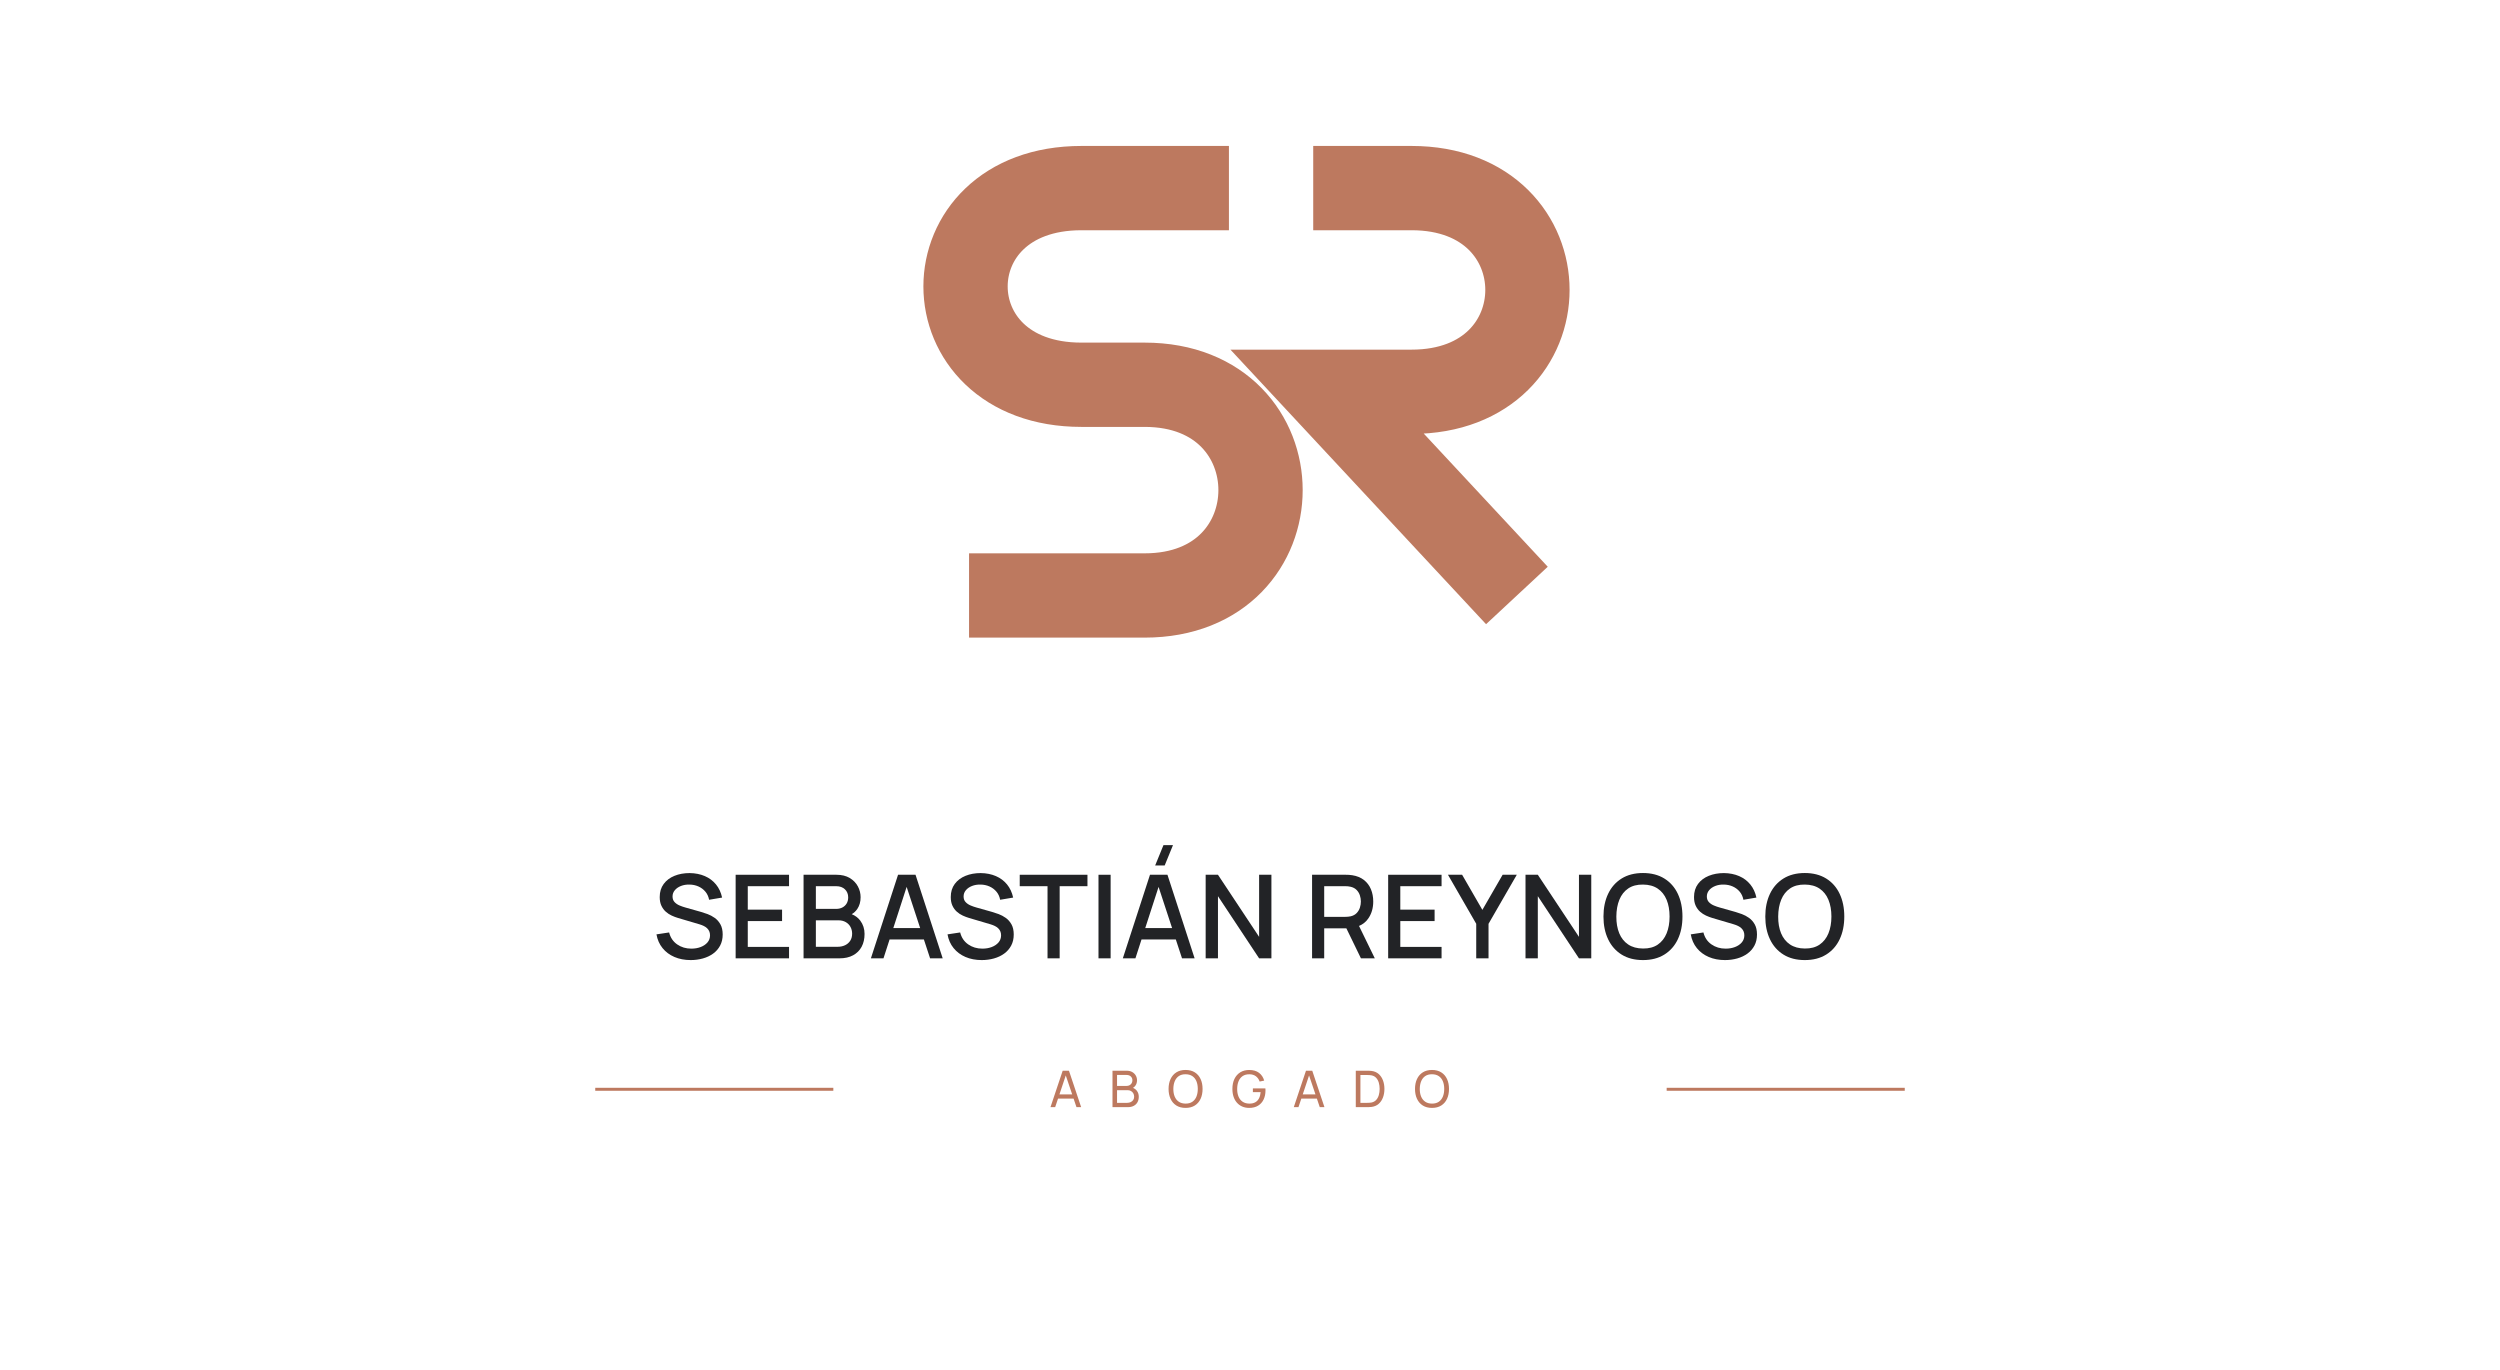
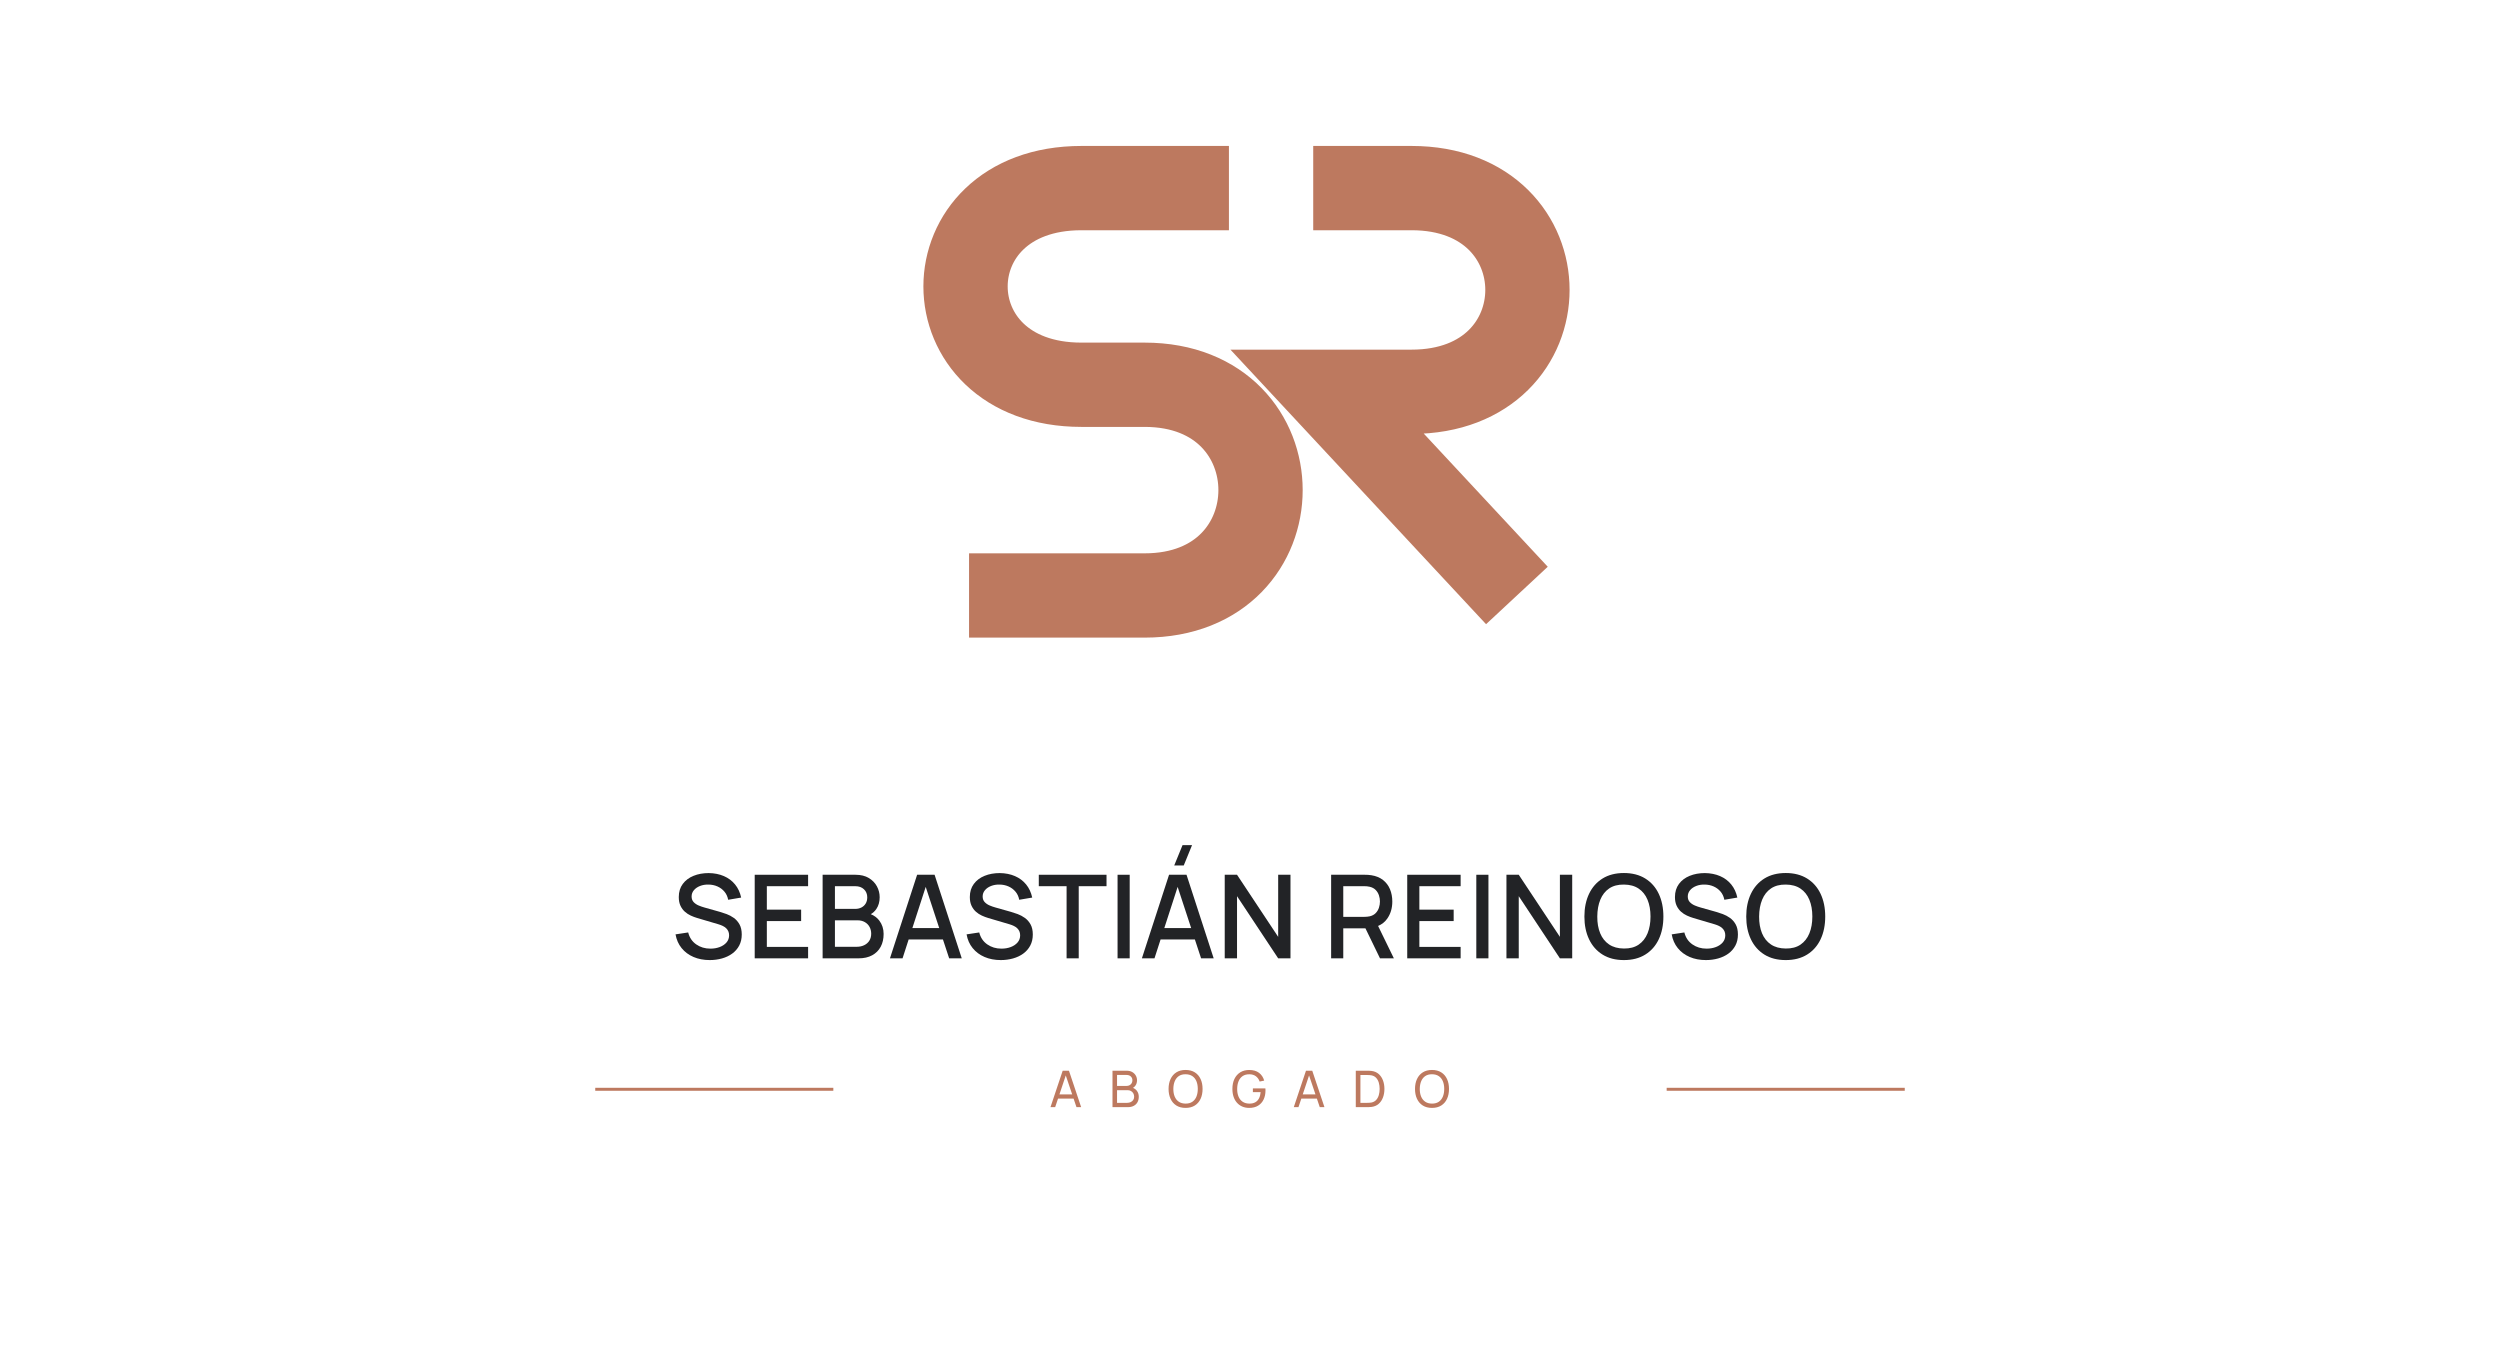
<svg xmlns="http://www.w3.org/2000/svg" viewBox="0 0 840 460" role="img" aria-labelledby="title">
  <g transform="translate(302 16) scale(2.36)" color="#bd795f">
    <path d="M47 20H26C4 20 4 48 26 48H35C57 48 57 78 35 78H10M59 20H73C95 20 95 49 73 49H61L88 78" fill="none" stroke="currentColor" stroke-width="12" />
  </g>
  <g fill="#222326">
-     <path d="M662 -30Q507 -30 382.5 23.5Q258 77 177.5 176.5Q97 276 73 413L291 446Q324 314 429 240.5Q534 167 674 167Q761 167 834 194.5Q907 222 951.5 273.5Q996 325 996 397Q996 436 982.5 466Q969 496 945.5 518.5Q922 541 888.5 557.5Q855 574 815 586L446 695Q392 711 336 736.5Q280 762 233.5 803.5Q187 845 158 906.5Q129 968 129 1056Q129 1189 197.5 1281.5Q266 1374 383 1421.5Q500 1469 645 1469Q791 1467 906.5 1417Q1022 1367 1098.5 1273.5Q1175 1180 1204 1047L980 1009Q965 1090 916 1148.5Q867 1207 796 1238.5Q725 1270 642 1271Q562 1273 495.5 1247Q429 1221 389.5 1174Q350 1127 350 1066Q350 1006 385 969Q420 932 471.5 910.5Q523 889 574 875L840 800Q890 786 953.5 762.5Q1017 739 1076.5 697Q1136 655 1175 585.5Q1214 516 1214 411Q1214 302 1170 219.5Q1126 137 1049.5 81.5Q973 26 873 -2Q773 -30 662 -30Z" transform="translate(219.149 322) scale(0.0195 -0.0195)" />
-     <path d="M140 0L140 1440L1060 1440L1060 1243L349 1243L349 839L940 839L940 642L349 642L349 197L1060 197L1060 0Z" transform="translate(244.4455 322) scale(0.0195 -0.0195)" />
-     <path d="M140 0L140 1440L706 1440Q843 1440 936 1384Q1029 1328 1076 1239.5Q1123 1151 1123 1053Q1123 934 1065 849Q1026 793 970 761Q1062 723 1117 650Q1191 551 1191 420Q1191 293 1140.5 199Q1090 105 993.5 52.5Q897 0 760 0ZM352 199L728 199Q799 199 855.5 226Q912 253 944.5 303.5Q977 354 977 424Q977 489 948.5 541.5Q920 594 866.5 624.5Q813 655 741 655L352 655ZM352 852L703 852Q761 852 807.5 875.5Q854 899 881.5 943.5Q909 988 909 1051Q909 1135 853 1189Q797 1243 703 1243L352 1243Z" transform="translate(267.2655 322) scale(0.0195 -0.0195)" />
-     <path d="M40 0L508 1440L809 1440L1277 0L1060 0L953 325L362 325L257 0ZM889 521L656 1231L426 521Z" transform="translate(291.8405 322) scale(0.0195 -0.0195)" />
-     <path d="M662 -30Q507 -30 382.5 23.5Q258 77 177.5 176.5Q97 276 73 413L291 446Q324 314 429 240.5Q534 167 674 167Q761 167 834 194.5Q907 222 951.5 273.5Q996 325 996 397Q996 436 982.5 466Q969 496 945.5 518.5Q922 541 888.5 557.5Q855 574 815 586L446 695Q392 711 336 736.5Q280 762 233.5 803.5Q187 845 158 906.5Q129 968 129 1056Q129 1189 197.5 1281.5Q266 1374 383 1421.5Q500 1469 645 1469Q791 1467 906.5 1417Q1022 1367 1098.5 1273.5Q1175 1180 1204 1047L980 1009Q965 1090 916 1148.5Q867 1207 796 1238.5Q725 1270 642 1271Q562 1273 495.5 1247Q429 1221 389.5 1174Q350 1127 350 1066Q350 1006 385 969Q420 932 471.5 910.5Q523 889 574 875L840 800Q890 786 953.5 762.5Q1017 739 1076.5 697Q1136 655 1175 585.5Q1214 516 1214 411Q1214 302 1170 219.5Q1126 137 1049.5 81.5Q973 26 873 -2Q773 -30 662 -30Z" transform="translate(316.942 322) scale(0.0195 -0.0195)" />
-     <path d="M499 0L499 1243L20 1243L20 1440L1187 1440L1187 1243L708 1243L708 0Z" transform="translate(342.2385 322) scale(0.0195 -0.0195)" />
-     <path d="M160 0L160 1440L369 1440L369 0Z" transform="translate(365.975 322) scale(0.0195 -0.0195)" />
-     <path d="M40 0L508 1440L809 1440L1277 0L1060 0L953 325L362 325L257 0ZM889 521L656 1231L426 521ZM761 1600L597 1600L740 1950L904 1950Z" transform="translate(376.4905 322) scale(0.0195 -0.0195)" />
-     <path d="M140 0L140 1440L352 1440L1061 370L1061 1440L1273 1440L1273 0L1061 0L352 1071L352 0Z" transform="translate(402.372 322) scale(0.0195 -0.0195)" />
-     <path d="" transform="translate(430.1255 322) scale(0.0195 -0.0195)" />
-     <path d="M140 0L140 1440L722 1440Q743 1440 774 1438.5Q805 1437 833 1432Q953 1413 1033.5 1350Q1114 1287 1154 1191Q1194 1095 1194 979Q1194 807 1106 683Q1047 599 949 558L1221 0L982 0L731 517L349 517L349 0ZM349 715L714 715Q734 715 758.5 717Q783 719 805 724Q869 739 908 779.5Q947 820 964 873Q981 926 981 979Q981 1032 964 1084.5Q947 1137 908 1177.5Q869 1218 805 1233Q783 1239 758.5 1241Q734 1243 714 1243L349 1243Z" transform="translate(438.1255 322) scale(0.0195 -0.0195)" />
-     <path d="M140 0L140 1440L1060 1440L1060 1243L349 1243L349 839L940 839L940 642L349 642L349 197L1060 197L1060 0Z" transform="translate(463.695 322) scale(0.0195 -0.0195)" />
-     <path d="M487 0L487 595L0 1440L244 1440L593 835L942 1440L1186 1440L699 595L699 0Z" transform="translate(486.515 322) scale(0.0195 -0.0195)" />
-     <path d="M140 0L140 1440L352 1440L1061 370L1061 1440L1273 1440L1273 0L1061 0L352 1071L352 0Z" transform="translate(509.842 322) scale(0.0195 -0.0195)" />
-     <path d="M741 -30Q525 -30 373 64.5Q221 159 140.5 328Q60 497 60 720Q60 943 140.5 1112Q221 1281 373 1375.5Q525 1470 741 1470Q956 1470 1108.5 1375.5Q1261 1281 1341 1112Q1421 943 1421 720Q1421 497 1341 328Q1261 159 1108.5 64.5Q956 -30 741 -30ZM741 169Q894 167 995.5 236.5Q1097 306 1148 430.5Q1199 555 1199 720Q1199 885 1148 1008.5Q1097 1132 995.5 1201Q894 1270 741 1271Q588 1273 486.5 1204Q385 1135 334 1010Q283 885 282 720Q281 555 332 431.5Q383 308 485.5 239Q588 170 741 169Z" transform="translate(537.5955 322) scale(0.0195 -0.0195)" />
-     <path d="M662 -30Q507 -30 382.5 23.5Q258 77 177.5 176.5Q97 276 73 413L291 446Q324 314 429 240.5Q534 167 674 167Q761 167 834 194.5Q907 222 951.5 273.5Q996 325 996 397Q996 436 982.5 466Q969 496 945.5 518.5Q922 541 888.5 557.5Q855 574 815 586L446 695Q392 711 336 736.5Q280 762 233.5 803.5Q187 845 158 906.5Q129 968 129 1056Q129 1189 197.5 1281.5Q266 1374 383 1421.5Q500 1469 645 1469Q791 1467 906.5 1417Q1022 1367 1098.5 1273.5Q1175 1180 1204 1047L980 1009Q965 1090 916 1148.5Q867 1207 796 1238.5Q725 1270 642 1271Q562 1273 495.5 1247Q429 1221 389.5 1174Q350 1127 350 1066Q350 1006 385 969Q420 932 471.5 910.5Q523 889 574 875L840 800Q890 786 953.5 762.5Q1017 739 1076.5 697Q1136 655 1175 585.5Q1214 516 1214 411Q1214 302 1170 219.5Q1126 137 1049.5 81.5Q973 26 873 -2Q773 -30 662 -30Z" transform="translate(566.675 322) scale(0.0195 -0.0195)" />
-     <path d="M741 -30Q525 -30 373 64.5Q221 159 140.5 328Q60 497 60 720Q60 943 140.5 1112Q221 1281 373 1375.5Q525 1470 741 1470Q956 1470 1108.5 1375.5Q1261 1281 1341 1112Q1421 943 1421 720Q1421 497 1341 328Q1261 159 1108.5 64.5Q956 -30 741 -30ZM741 169Q894 167 995.5 236.5Q1097 306 1148 430.5Q1199 555 1199 720Q1199 885 1148 1008.5Q1097 1132 995.5 1201Q894 1270 741 1271Q588 1273 486.5 1204Q385 1135 334 1010Q283 885 282 720Q281 555 332 431.5Q383 308 485.5 239Q588 170 741 169Z" transform="translate(591.9715 322) scale(0.0195 -0.0195)" />
+     <path d="M662 -30Q507 -30 382.5 23.5Q258 77 177.5 176.5Q97 276 73 413L291 446Q324 314 429 240.5Q534 167 674 167Q761 167 834 194.5Q907 222 951.5 273.5Q996 325 996 397Q996 436 982.5 466Q969 496 945.5 518.5Q922 541 888.5 557.5Q855 574 815 586L446 695Q392 711 336 736.5Q280 762 233.5 803.5Q187 845 158 906.5Q129 968 129 1056Q129 1189 197.5 1281.5Q266 1374 383 1421.5Q500 1469 645 1469Q791 1467 906.5 1417Q1022 1367 1098.5 1273.5Q1175 1180 1204 1047L980 1009Q965 1090 916 1148.5Q867 1207 796 1238.5Q725 1270 642 1271Q562 1273 495.5 1247Q429 1221 389.5 1174Q350 1127 350 1066Q350 1006 385 969Q420 932 471.5 910.5Q523 889 574 875L840 800Q890 786 953.5 762.5Q1017 739 1076.5 697Q1136 655 1175 585.5Q1214 516 1214 411Q1214 302 1170 219.5Q1126 137 1049.5 81.5Q973 26 873 -2Q773 -30 662 -30Z" transform="translate(225.5548 322) scale(0.0195 -0.0195)" />
+     <path d="M140 0L140 1440L1060 1440L1060 1243L349 1243L349 839L940 839L940 642L349 642L349 197L1060 197L1060 0Z" transform="translate(250.8513 322) scale(0.0195 -0.0195)" />
+     <path d="M140 0L140 1440L706 1440Q843 1440 936 1384Q1029 1328 1076 1239.5Q1123 1151 1123 1053Q1123 934 1065 849Q1026 793 970 761Q1062 723 1117 650Q1191 551 1191 420Q1191 293 1140.5 199Q1090 105 993.5 52.5Q897 0 760 0ZM352 199L728 199Q799 199 855.5 226Q912 253 944.5 303.5Q977 354 977 424Q977 489 948.5 541.5Q920 594 866.5 624.5Q813 655 741 655L352 655ZM352 852L703 852Q761 852 807.5 875.5Q854 899 881.5 943.5Q909 988 909 1051Q909 1135 853 1189Q797 1243 703 1243L352 1243Z" transform="translate(273.6713 322) scale(0.0195 -0.0195)" />
+     <path d="M40 0L508 1440L809 1440L1277 0L1060 0L953 325L362 325L257 0ZM889 521L656 1231L426 521Z" transform="translate(298.2463 322) scale(0.0195 -0.0195)" />
+     <path d="M662 -30Q507 -30 382.5 23.5Q258 77 177.5 176.5Q97 276 73 413L291 446Q324 314 429 240.5Q534 167 674 167Q761 167 834 194.5Q907 222 951.5 273.5Q996 325 996 397Q996 436 982.5 466Q969 496 945.5 518.5Q922 541 888.5 557.5Q855 574 815 586L446 695Q392 711 336 736.5Q280 762 233.5 803.5Q187 845 158 906.5Q129 968 129 1056Q129 1189 197.5 1281.5Q266 1374 383 1421.5Q500 1469 645 1469Q791 1467 906.5 1417Q1022 1367 1098.5 1273.5Q1175 1180 1204 1047L980 1009Q965 1090 916 1148.5Q867 1207 796 1238.5Q725 1270 642 1271Q562 1273 495.5 1247Q429 1221 389.5 1174Q350 1127 350 1066Q350 1006 385 969Q420 932 471.5 910.5Q523 889 574 875L840 800Q890 786 953.5 762.5Q1017 739 1076.5 697Q1136 655 1175 585.5Q1214 516 1214 411Q1214 302 1170 219.5Q1126 137 1049.5 81.5Q973 26 873 -2Q773 -30 662 -30Z" transform="translate(323.3478 322) scale(0.0195 -0.0195)" />
+     <path d="M499 0L499 1243L20 1243L20 1440L1187 1440L1187 1243L708 1243L708 0Z" transform="translate(348.6443 322) scale(0.0195 -0.0195)" />
+     <path d="M160 0L160 1440L369 1440L369 0Z" transform="translate(372.3808 322) scale(0.0195 -0.0195)" />
+     <path d="M40 0L508 1440L809 1440L1277 0L1060 0L953 325L362 325L257 0ZM889 521L656 1231L426 521ZM761 1600L597 1600L740 1950L904 1950Z" transform="translate(382.8963 322) scale(0.0195 -0.0195)" />
+     <path d="M140 0L140 1440L352 1440L1061 370L1061 1440L1273 1440L1273 0L1061 0L352 1071L352 0Z" transform="translate(408.7778 322) scale(0.0195 -0.0195)" />
+     <path d="" transform="translate(436.5312 322) scale(0.0195 -0.0195)" />
+     <path d="M140 0L140 1440L722 1440Q743 1440 774 1438.5Q805 1437 833 1432Q953 1413 1033.5 1350Q1114 1287 1154 1191Q1194 1095 1194 979Q1194 807 1106 683Q1047 599 949 558L1221 0L982 0L731 517L349 517L349 0ZM349 715L714 715Q734 715 758.5 717Q783 719 805 724Q869 739 908 779.5Q947 820 964 873Q981 926 981 979Q981 1032 964 1084.5Q947 1137 908 1177.5Q869 1218 805 1233Q783 1239 758.5 1241Q734 1243 714 1243L349 1243Z" transform="translate(444.5312 322) scale(0.0195 -0.0195)" />
+     <path d="M140 0L140 1440L1060 1440L1060 1243L349 1243L349 839L940 839L940 642L349 642L349 197L1060 197L1060 0Z" transform="translate(470.1008 322) scale(0.0195 -0.0195)" />
+     <path d="M160 0L160 1440L369 1440L369 0Z" transform="translate(492.9207 322) scale(0.0195 -0.0195)" />
+     <path d="M140 0L140 1440L352 1440L1061 370L1061 1440L1273 1440L1273 0L1061 0L352 1071L352 0Z" transform="translate(503.4362 322) scale(0.0195 -0.0195)" />
+     <path d="M741 -30Q525 -30 373 64.5Q221 159 140.5 328Q60 497 60 720Q60 943 140.5 1112Q221 1281 373 1375.5Q525 1470 741 1470Q956 1470 1108.5 1375.5Q1261 1281 1341 1112Q1421 943 1421 720Q1421 497 1341 328Q1261 159 1108.5 64.5Q956 -30 741 -30ZM741 169Q894 167 995.5 236.5Q1097 306 1148 430.5Q1199 555 1199 720Q1199 885 1148 1008.5Q1097 1132 995.5 1201Q894 1270 741 1271Q588 1273 486.5 1204Q385 1135 334 1010Q283 885 282 720Q281 555 332 431.5Q383 308 485.5 239Q588 170 741 169Z" transform="translate(531.1898 322) scale(0.0195 -0.0195)" />
+     <path d="M662 -30Q507 -30 382.5 23.5Q258 77 177.5 176.5Q97 276 73 413L291 446Q324 314 429 240.5Q534 167 674 167Q761 167 834 194.5Q907 222 951.5 273.5Q996 325 996 397Q996 436 982.5 466Q969 496 945.5 518.5Q922 541 888.5 557.5Q855 574 815 586L446 695Q392 711 336 736.5Q280 762 233.5 803.5Q187 845 158 906.5Q129 968 129 1056Q129 1189 197.5 1281.5Q266 1374 383 1421.5Q500 1469 645 1469Q791 1467 906.5 1417Q1022 1367 1098.5 1273.5Q1175 1180 1204 1047L980 1009Q965 1090 916 1148.5Q867 1207 796 1238.5Q725 1270 642 1271Q562 1273 495.5 1247Q429 1221 389.5 1174Q350 1127 350 1066Q350 1006 385 969Q420 932 471.5 910.5Q523 889 574 875L840 800Q890 786 953.5 762.5Q1017 739 1076.5 697Q1136 655 1175 585.5Q1214 516 1214 411Q1214 302 1170 219.5Q1126 137 1049.5 81.5Q973 26 873 -2Q773 -30 662 -30Z" transform="translate(560.2693 322) scale(0.0195 -0.0195)" />
+     <path d="M741 -30Q525 -30 373 64.5Q221 159 140.5 328Q60 497 60 720Q60 943 140.5 1112Q221 1281 373 1375.5Q525 1470 741 1470Q956 1470 1108.5 1375.5Q1261 1281 1341 1112Q1421 943 1421 720Q1421 497 1341 328Q1261 159 1108.5 64.5Q956 -30 741 -30ZM741 169Q894 167 995.5 236.5Q1097 306 1148 430.5Q1199 555 1199 720Q1199 885 1148 1008.5Q1097 1132 995.5 1201Q894 1270 741 1271Q588 1273 486.5 1204Q385 1135 334 1010Q283 885 282 720Q281 555 332 431.5Q383 308 485.5 239Q588 170 741 169Z" transform="translate(585.5658 322) scale(0.0195 -0.0195)" />
  </g>
  <g fill="#bd795f">
    <path d="M40 0L522 1440L770 1440L1252 0L1067 0L953 337L338 337L225 0ZM897 504L644 1253L394 504Z" transform="translate(352.625 372) scale(0.0085 -0.0085)" />
    <path d="M140 0L140 1440L701 1440Q830 1440 921.5 1387Q1013 1334 1061.5 1247.5Q1110 1161 1110 1061Q1110 944 1050 856Q1010 797 950 762Q1044 723 1102 648Q1179 549 1179 412Q1179 286 1127.5 194Q1076 102 979.5 51Q883 0 751 0ZM320 170L717 170Q797 170 860 199.5Q923 229 959.5 283Q996 337 996 413Q996 486 963.5 544Q931 602 872.5 636.5Q814 671 737 671L320 671ZM320 839L699 839Q763 839 814.5 866.5Q866 894 896.5 944Q927 994 927 1061Q927 1154 864 1213Q801 1272 699 1272L320 1272Z" transform="translate(372.607 372) scale(0.0085 -0.0085)" />
    <path d="M732 -30Q517 -30 367 65Q217 160 138.5 329Q60 498 60 720Q60 942 138.5 1111Q217 1280 367 1375Q517 1470 732 1470Q948 1470 1098 1375Q1248 1280 1326 1111Q1404 942 1404 720Q1404 498 1326 329Q1248 160 1098 65Q948 -30 732 -30ZM732 140Q893 139 1000.5 212.5Q1108 286 1161.5 417Q1215 548 1215 720Q1215 893 1161.5 1023Q1108 1153 1000.5 1226Q893 1299 732 1300Q571 1301 464.5 1228Q358 1155 304 1024Q250 893 249 720Q248 548 302 418Q356 288 463.5 214.5Q571 141 732 140Z" transform="translate(392.13 372) scale(0.0085 -0.0085)" />
    <path d="M723 -30Q575 -30 453 22Q331 74 243 171.5Q155 269 107.5 407.5Q60 546 60 720Q60 950 142 1118Q224 1286 373 1377.5Q522 1469 723 1469Q965 1469 1113 1356.5Q1261 1244 1317 1049L1137 1012Q1092 1143 989 1221Q886 1299 732 1299Q571 1300 464.5 1227.5Q358 1155 304 1024Q250 893 249 720Q248 548 302 418Q356 288 463.5 214.5Q571 141 732 140Q871 139 966 193Q1061 247 1113 349Q1165 451 1176 594L870 594L870 741L1364 741Q1367 721 1367.5 693.5Q1368 666 1368 656Q1368 459 1294.5 303.5Q1221 148 1077.5 59Q934 -30 723 -30Z" transform="translate(413.574 372) scale(0.0085 -0.0085)" />
    <path d="M40 0L522 1440L770 1440L1252 0L1067 0L953 337L338 337L225 0ZM897 504L644 1253L394 504Z" transform="translate(434.372 372) scale(0.0085 -0.0085)" />
    <path d="M140 0L140 1440L584 1440Q606 1440 661 1439Q716 1438 766 1431Q933 1409 1045.5 1309.5Q1158 1210 1215 1057Q1272 904 1272 720Q1272 536 1215 383Q1158 230 1045.5 130.5Q933 31 766 9Q716 3 660.5 1.5Q605 0 584 0ZM323 170L584 170Q622 170 669 172.5Q716 175 751 181Q869 203 942 280Q1015 357 1049 472Q1083 587 1083 720Q1083 856 1048.5 971Q1014 1086 941 1162Q868 1238 751 1259Q716 1266 668 1268Q620 1270 584 1270L323 1270Z" transform="translate(454.354 372) scale(0.0085 -0.0085)" />
    <path d="M732 -30Q517 -30 367 65Q217 160 138.5 329Q60 498 60 720Q60 942 138.5 1111Q217 1280 367 1375Q517 1470 732 1470Q948 1470 1098 1375Q1248 1280 1326 1111Q1404 942 1404 720Q1404 498 1326 329Q1248 160 1098 65Q948 -30 732 -30ZM732 140Q893 139 1000.5 212.5Q1108 286 1161.5 417Q1215 548 1215 720Q1215 893 1161.5 1023Q1108 1153 1000.5 1226Q893 1299 732 1300Q571 1301 464.5 1228Q358 1155 304 1024Q250 893 249 720Q248 548 302 418Q356 288 463.5 214.5Q571 141 732 140Z" transform="translate(474.931 372) scale(0.0085 -0.0085)" />
  </g>
  <path d="M200 366H280M560 366H640" stroke="#bd795f" stroke-width="1" />
</svg>
